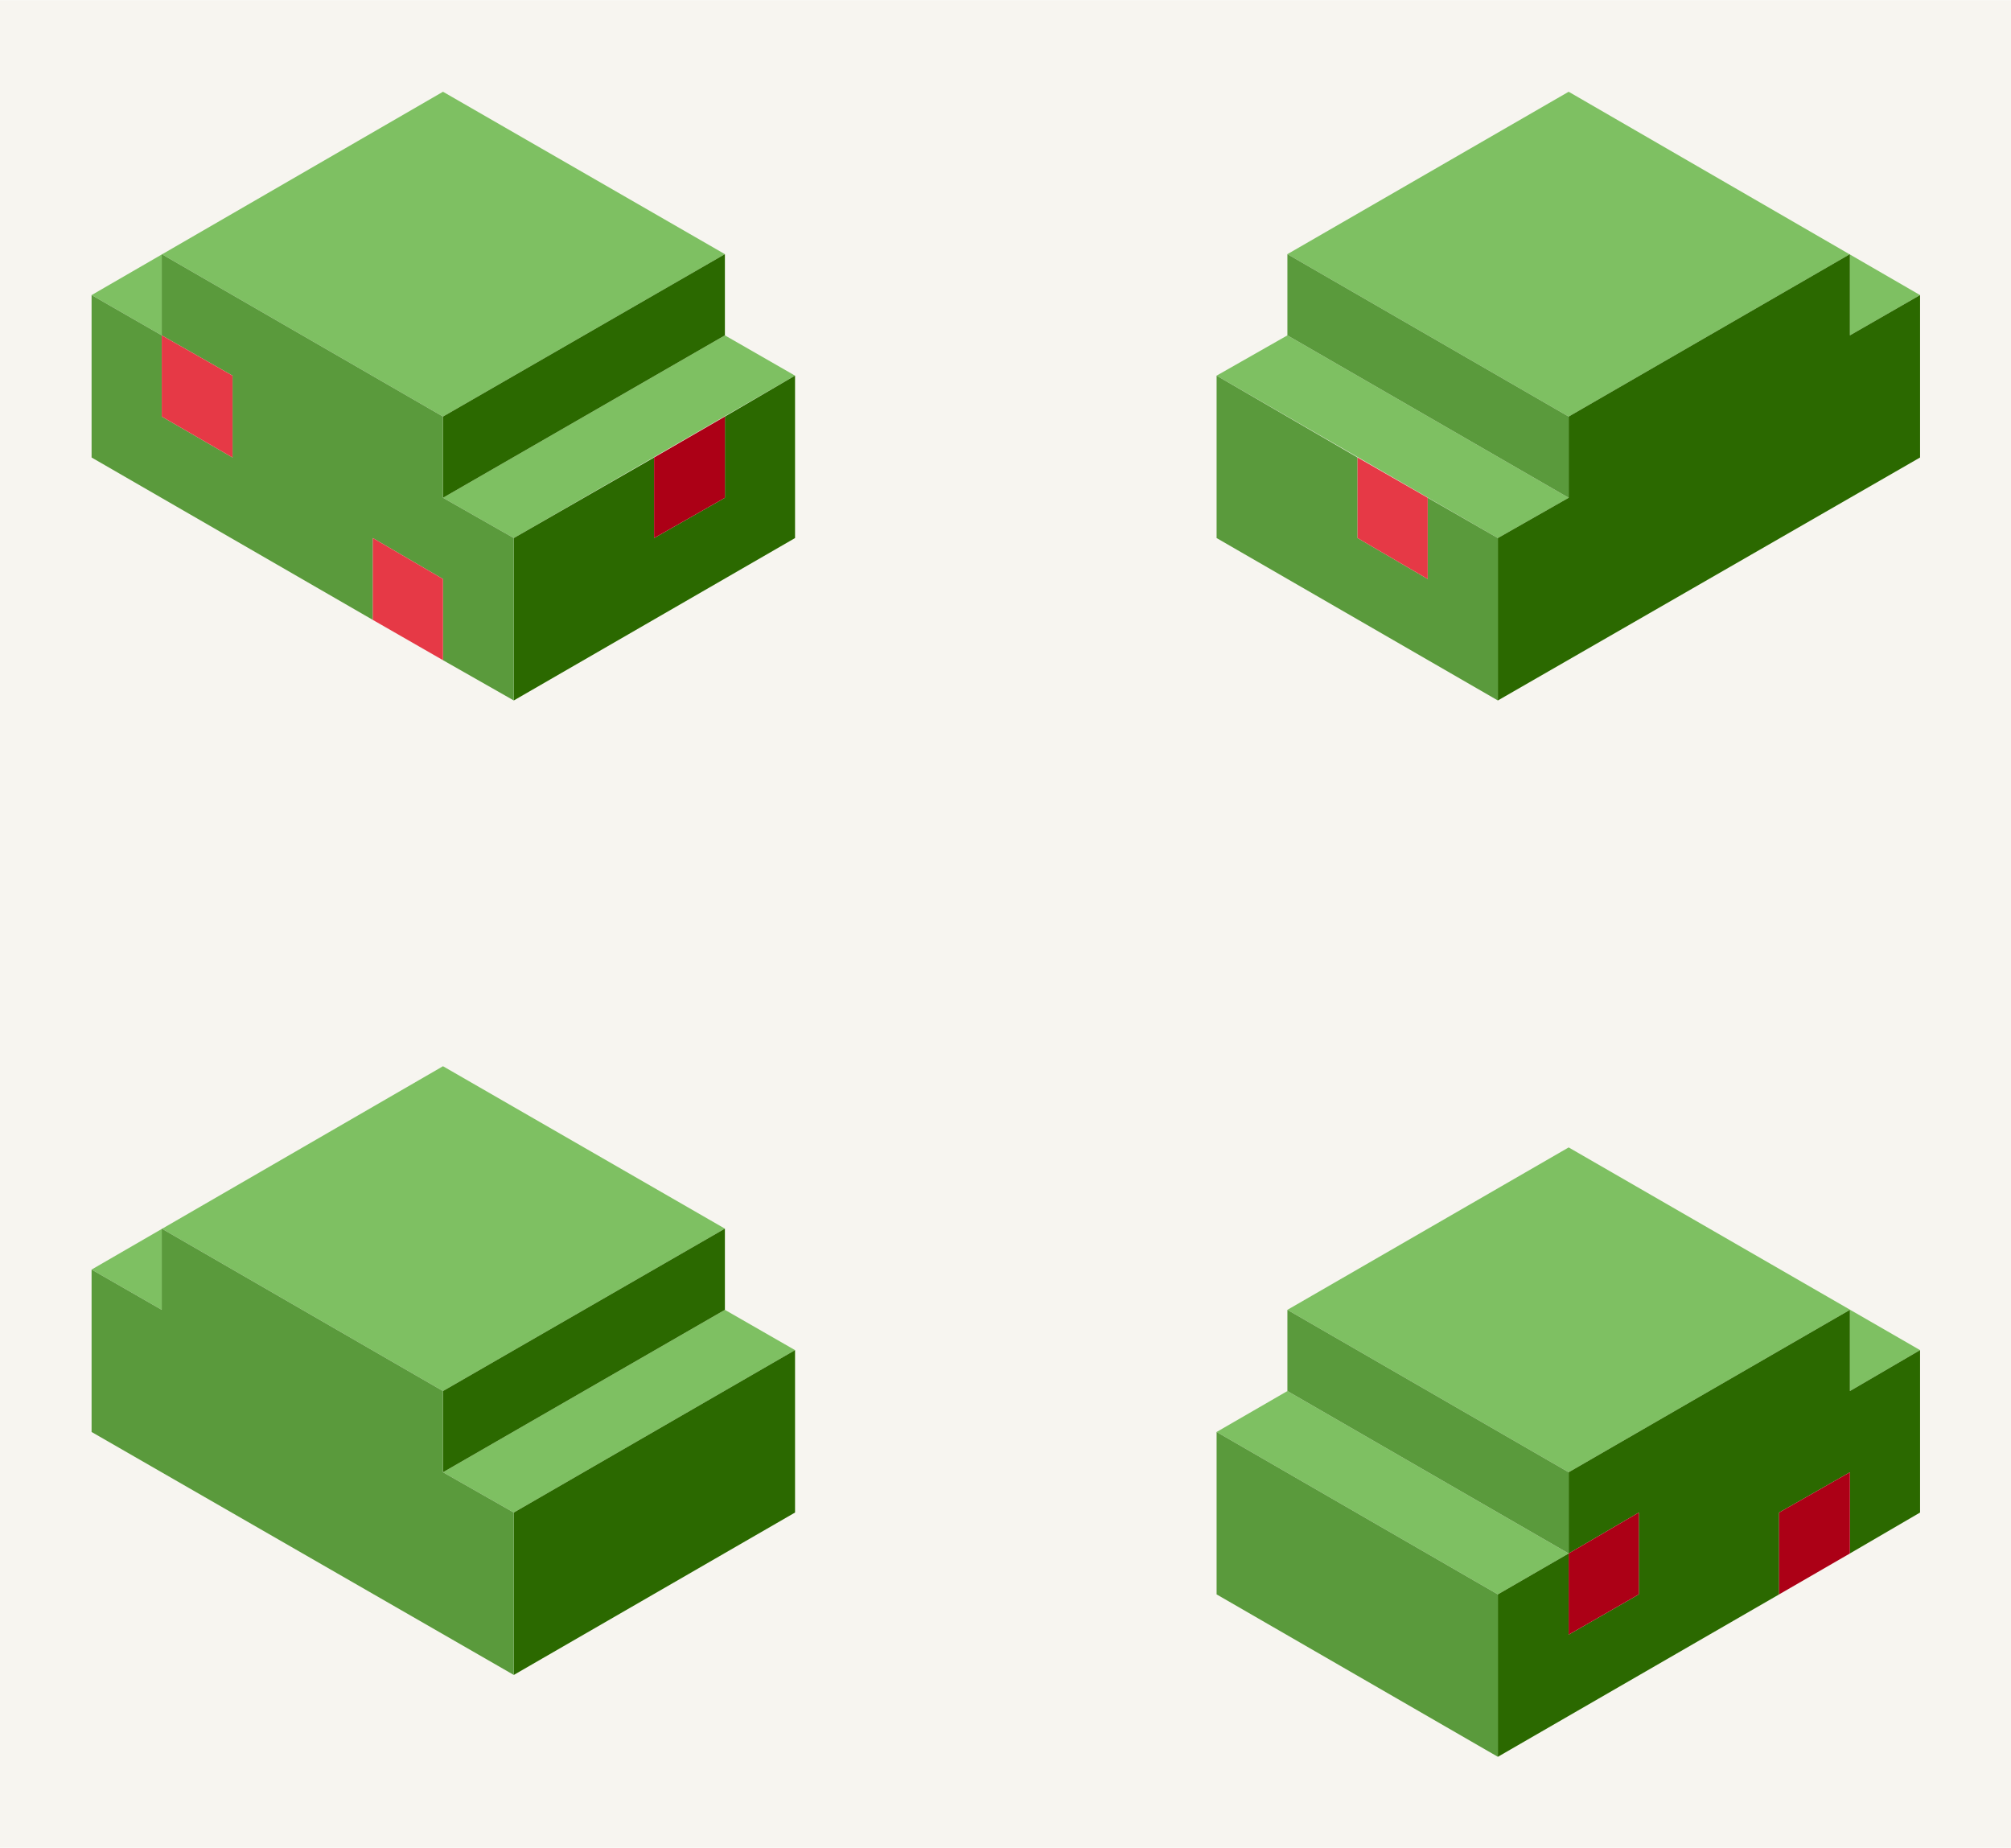
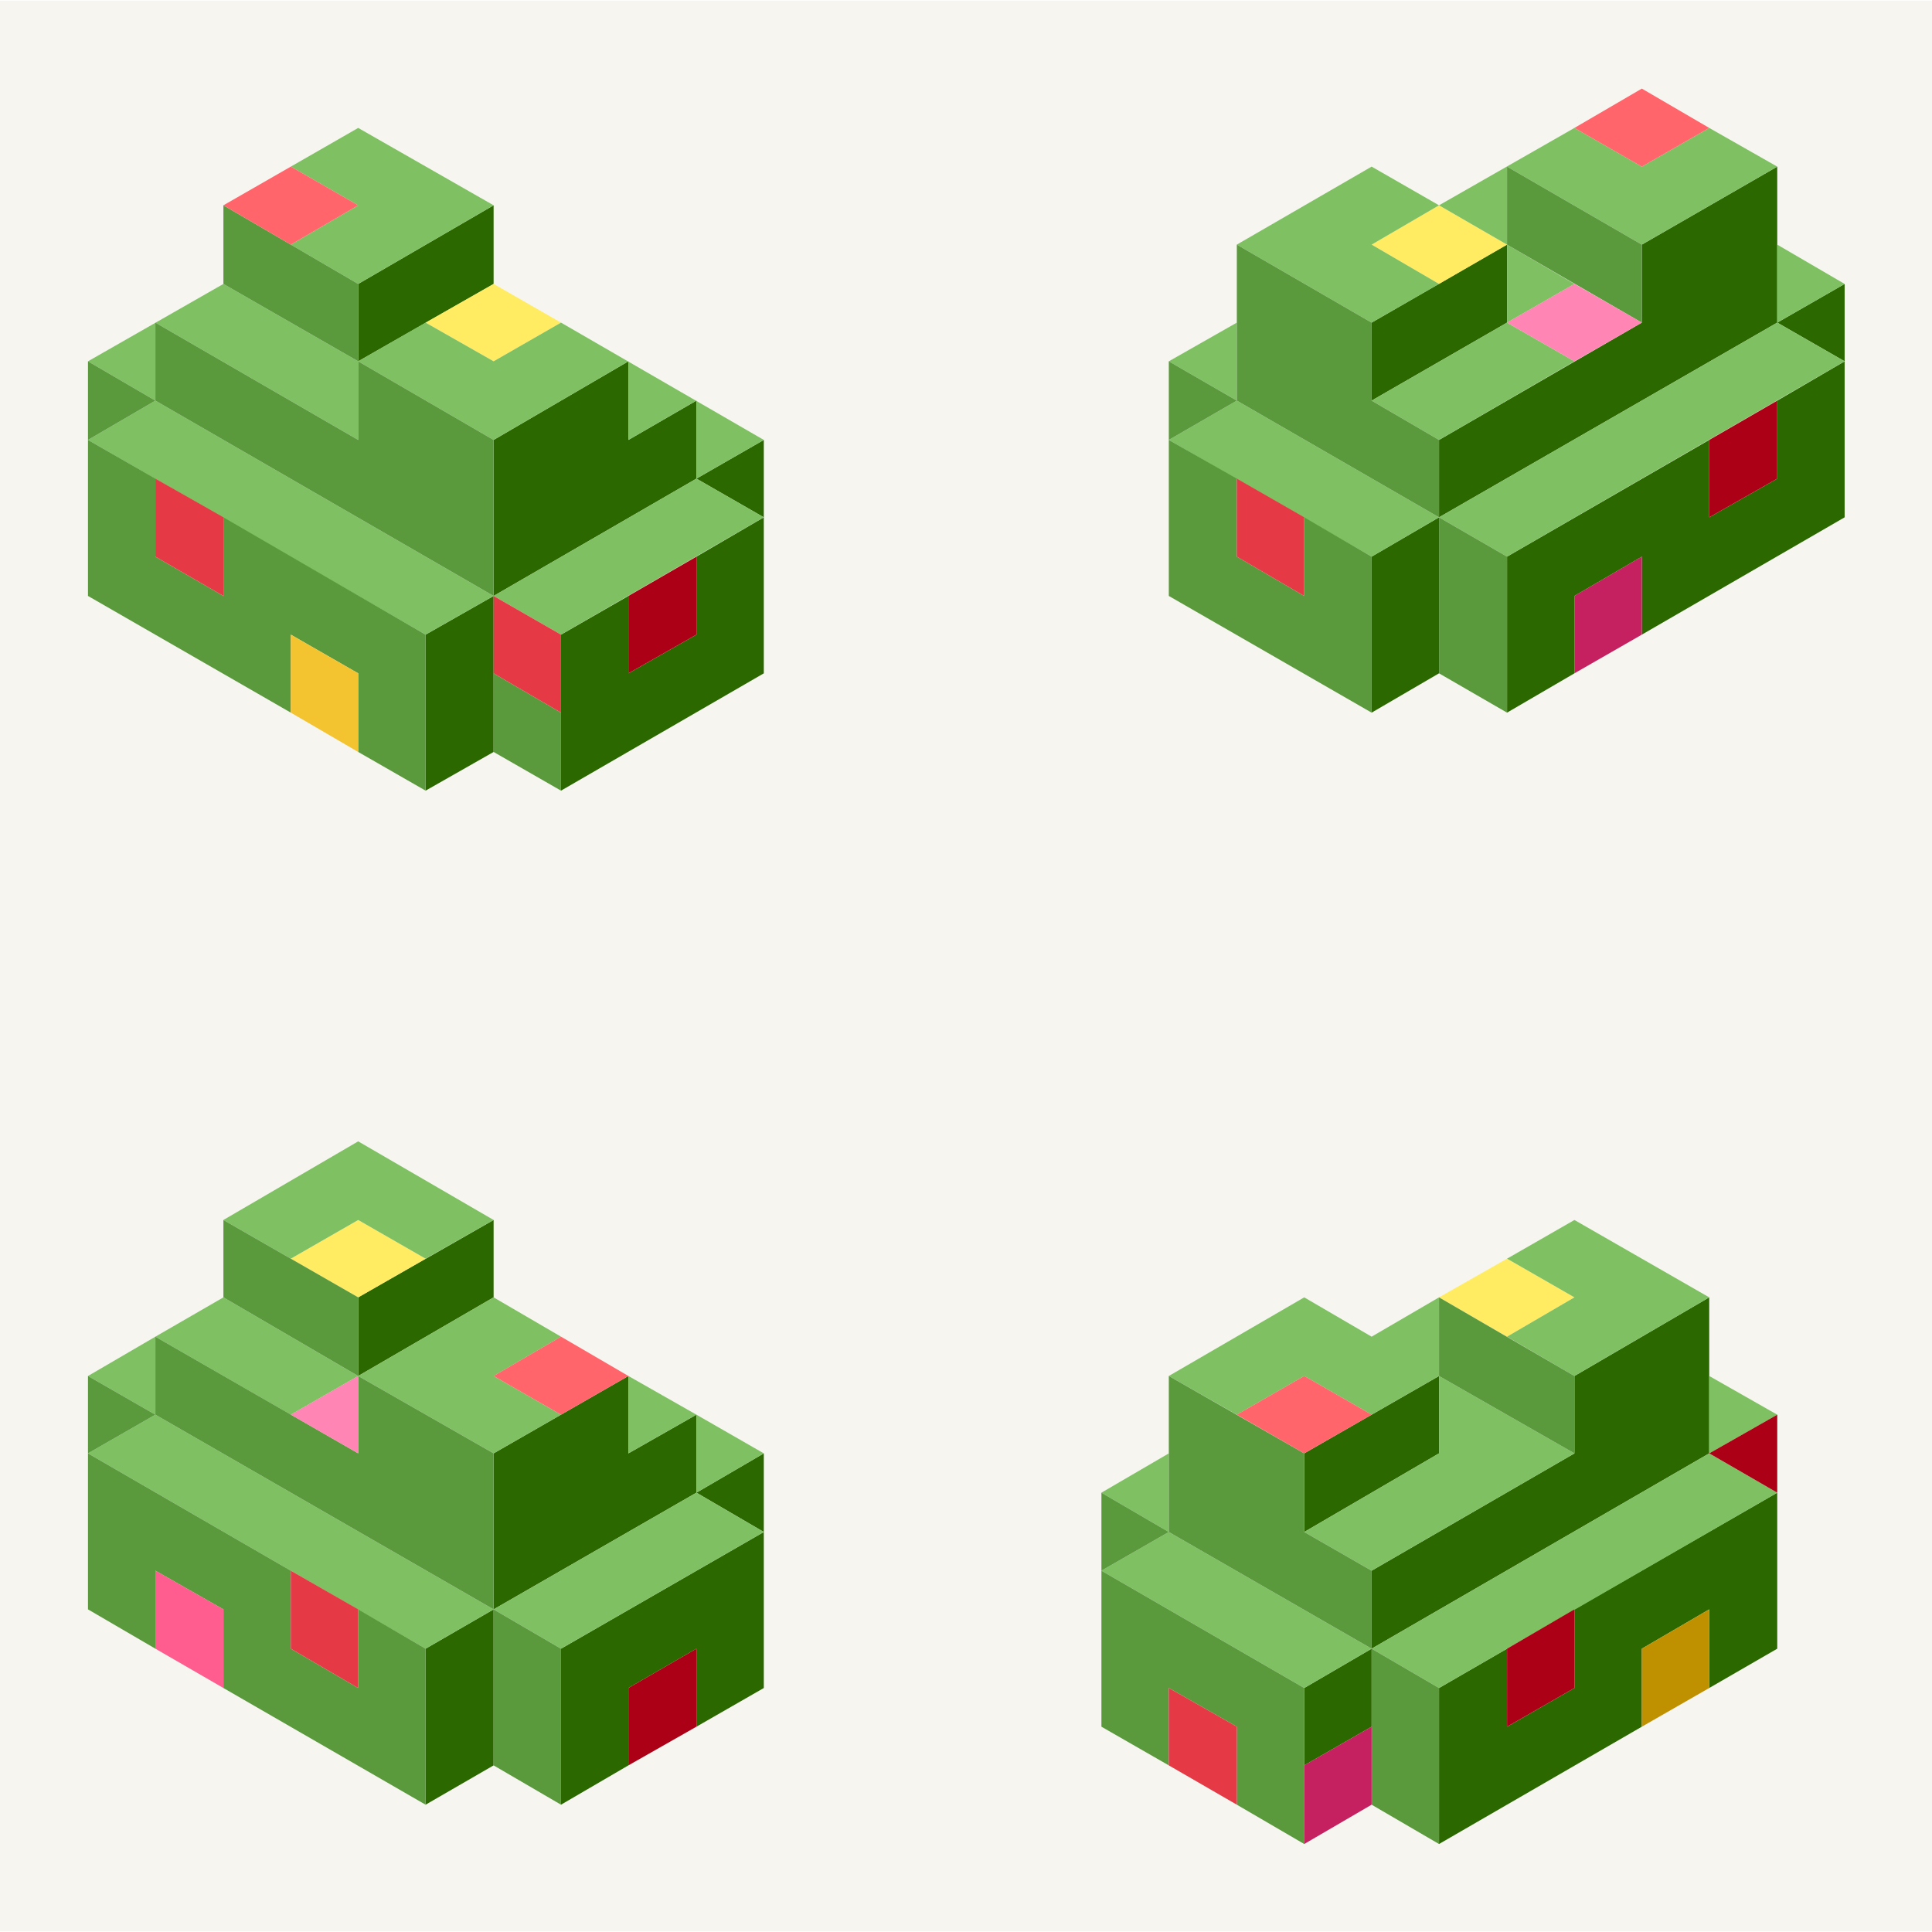
- <svg xmlns="http://www.w3.org/2000/svg" width="640" height="588" viewBox="-0.033 -0.016 3.096 2.844">
-   <rect x="-0.033" y="-0.016" width="3.096" height="2.844" fill="#f7f5f0" />
-   <path fill="#7ec062" d="M0.649 0.125L1.083 0.375L0.649 0.625L0.216 0.375L0.216 0.5L0.108 0.438ZM1.083 0.5L1.191 0.562L0.758 0.812L0.649 0.75ZM2.923 0.438L2.815 0.5L2.815 0.375L2.382 0.625L1.949 0.375L2.382 0.125ZM1.84 0.562L1.949 0.5L2.382 0.75L2.273 0.812ZM0.649 1.625L1.083 1.875L0.649 2.125L0.216 1.875L0.216 2L0.108 1.938ZM1.083 2L1.191 2.062L0.758 2.312L0.649 2.25ZM2.923 2.062L2.815 2.125L2.815 2L2.382 2.25L1.949 2L2.382 1.75ZM1.84 2.188L1.949 2.125L2.382 2.375L2.273 2.438Z" />
-   <path fill="#2b6900" d="M1.083 0.375L1.083 0.5L0.649 0.75L0.649 0.625ZM1.083 0.625L1.191 0.562L1.191 0.812L0.758 1.062L0.758 0.812L0.974 0.688L0.974 0.812L1.083 0.75ZM2.815 0.375L2.815 0.5L2.923 0.438L2.923 0.688L2.273 1.062L2.273 0.812L2.382 0.75L2.382 0.625ZM1.083 1.875L1.083 2L0.649 2.25L0.649 2.125ZM1.191 2.062L1.191 2.312L0.758 2.562L0.758 2.312ZM2.815 2L2.815 2.125L2.923 2.062L2.923 2.312L2.815 2.375L2.815 2.25L2.706 2.312L2.706 2.438L2.273 2.688L2.273 2.438L2.382 2.375L2.382 2.5L2.49 2.438L2.49 2.312L2.382 2.375L2.382 2.25Z" />
-   <path fill="#5a9a3c" d="M0.216 0.375L0.649 0.625L0.649 0.75L0.758 0.812L0.758 1.062L0.649 1L0.649 0.875L0.541 0.812L0.541 0.938L0.108 0.688L0.108 0.438L0.216 0.5L0.216 0.625L0.325 0.688L0.325 0.562L0.216 0.5ZM1.949 0.5L1.949 0.375L2.382 0.625L2.382 0.75ZM1.84 0.562L2.057 0.688L2.057 0.812L2.165 0.875L2.165 0.75L2.273 0.812L2.273 1.062L1.84 0.812ZM0.216 1.875L0.649 2.125L0.649 2.25L0.758 2.312L0.758 2.562L0.108 2.188L0.108 1.938L0.216 2ZM1.949 2.125L1.949 2L2.382 2.25L2.382 2.375ZM1.84 2.188L2.273 2.438L2.273 2.688L1.84 2.438Z" />
-   <path fill="#e63946" d="M0.216 0.5L0.325 0.562L0.325 0.688L0.216 0.625ZM0.541 0.812L0.649 0.875L0.649 1L0.541 0.938ZM2.057 0.688L2.165 0.75L2.165 0.875L2.057 0.812Z" />
-   <path fill="#ac0016" d="M0.974 0.688L1.083 0.625L1.083 0.75L0.974 0.812ZM2.706 2.312L2.815 2.25L2.815 2.375L2.706 2.438ZM2.382 2.375L2.49 2.312L2.49 2.438L2.382 2.5Z" />
+ <svg xmlns="http://www.w3.org/2000/svg" width="640" height="640" viewBox="-0.033 -0.016 3.096 3.094">
+   <rect x="-0.033" y="-0.016" width="3.096" height="3.094" fill="#f7f5f0" />
+   <path fill="#2b6900" d="M0.541 0.438L0.758 0.312L0.758 0.438L0.541 0.562ZM0.974 0.562L0.974 0.688L1.083 0.625L1.083 0.75L1.191 0.688L1.191 1.062L0.866 1.25L0.866 1L0.974 0.938L0.974 1.062L1.083 1L1.083 0.875L1.191 0.812L1.083 0.75L0.758 0.938L0.758 1.188L0.649 1.25L0.649 1L0.758 0.938L0.758 0.688ZM2.815 0.625L2.923 0.562L2.815 0.5L2.923 0.438L2.923 0.812L2.598 1L2.598 0.875L2.49 0.938L2.49 1.062L2.382 1.125L2.382 0.875L2.706 0.688L2.706 0.812L2.815 0.75ZM2.598 0.375L2.815 0.25L2.815 0.5L2.273 0.812L2.273 1.062L2.165 1.125L2.165 0.875L2.273 0.812L2.273 0.688L2.598 0.5ZM2.382 0.375L2.382 0.5L2.165 0.625L2.165 0.5ZM0.649 2.625L0.758 2.562L0.758 2.312L0.974 2.188L0.974 2.312L1.083 2.25L1.083 2.375L1.191 2.312L1.191 2.438L1.083 2.375L0.758 2.562L0.758 2.812L0.649 2.875ZM0.541 2.188L0.541 2.062L0.758 1.938L0.758 2.062ZM1.191 2.438L1.191 2.688L1.083 2.75L1.083 2.625L0.974 2.688L0.974 2.812L0.866 2.875L0.866 2.625ZM2.273 2.188L2.273 2.312L2.057 2.438L2.057 2.312ZM2.49 2.188L2.706 2.062L2.706 2.312L2.165 2.625L2.165 2.75L2.057 2.812L2.057 2.688L2.165 2.625L2.165 2.5L2.49 2.312ZM2.815 2.375L2.815 2.625L2.706 2.688L2.706 2.562L2.598 2.625L2.598 2.75L2.273 2.938L2.273 2.688L2.382 2.625L2.382 2.75L2.49 2.688L2.49 2.562Z" />
+   <path fill="#ffec63" d="M0.649 0.5L0.758 0.438L0.866 0.5L0.758 0.562ZM2.165 0.375L2.273 0.312L2.382 0.375L2.273 0.438ZM0.433 2L0.541 1.938L0.649 2L0.541 2.062ZM2.273 2.062L2.382 2L2.49 2.062L2.382 2.125Z" />
+   <path fill="#7ec062" d="M0.758 0.562L0.866 0.5L1.191 0.688L1.083 0.75L1.191 0.812L0.866 1L0.758 0.938L0.649 1L0.108 0.688L0.216 0.625L0.758 0.938L1.083 0.75L1.083 0.625L0.974 0.688L0.974 0.562L0.758 0.688L0.541 0.562L0.541 0.688L0.216 0.5L0.216 0.625L0.108 0.562L0.325 0.438L0.541 0.562L0.649 0.5ZM0.433 0.375L0.541 0.312L0.433 0.25L0.541 0.188L0.758 0.312L0.541 0.438ZM2.815 0.5L2.815 0.375L2.923 0.438L2.815 0.5L2.923 0.562L2.382 0.875L2.273 0.812L2.165 0.875L1.84 0.688L1.949 0.625L1.84 0.562L1.949 0.5L1.949 0.625L2.273 0.812ZM2.598 0.375L2.382 0.25L2.382 0.375L2.273 0.312L2.165 0.375L2.273 0.438L2.165 0.5L1.949 0.375L2.165 0.25L2.273 0.312L2.49 0.188L2.598 0.25L2.706 0.188L2.815 0.25ZM2.382 0.375L2.49 0.438L2.382 0.5L2.49 0.562L2.273 0.688L2.165 0.625L2.382 0.5ZM0.108 2.312L0.216 2.25L0.108 2.188L0.216 2.125L0.216 2.25L0.758 2.562L1.083 2.375L1.083 2.25L1.191 2.312L1.083 2.375L1.191 2.438L0.866 2.625L0.758 2.562L0.649 2.625ZM0.541 2.188L0.433 2.25L0.216 2.125L0.325 2.062ZM0.541 2.188L0.758 2.062L0.866 2.125L0.758 2.188L0.866 2.25L0.758 2.312ZM0.974 2.188L1.083 2.25L0.974 2.312ZM0.541 1.812L0.758 1.938L0.649 2L0.541 1.938L0.433 2L0.325 1.938ZM2.165 2.125L2.273 2.062L2.273 2.188L2.49 2.312L2.165 2.5L2.057 2.438L2.273 2.312L2.273 2.188L2.165 2.25L2.057 2.188L1.949 2.25L1.84 2.188L2.057 2.062ZM1.732 2.375L1.84 2.312L1.84 2.438L2.165 2.625L2.706 2.312L2.815 2.375L2.273 2.688L2.165 2.625L2.057 2.688L1.732 2.5L1.84 2.438ZM2.382 2.125L2.49 2.062L2.382 2L2.49 1.938L2.706 2.062L2.49 2.188ZM2.706 2.188L2.815 2.25L2.706 2.312Z" />
+   <path fill="#5a9a3c" d="M0.541 0.562L0.325 0.438L0.325 0.312L0.541 0.438ZM0.541 0.562L0.758 0.688L0.758 0.938L0.216 0.625L0.108 0.688L0.216 0.75L0.216 0.875L0.325 0.938L0.325 0.812L0.649 1L0.649 1.25L0.541 1.188L0.541 1.062L0.433 1L0.433 1.125L0.108 0.938L0.108 0.562L0.216 0.625L0.216 0.5L0.541 0.688ZM0.758 1.062L0.866 1.125L0.866 1.25L0.758 1.188ZM2.273 0.812L1.949 0.625L1.84 0.688L1.84 0.562L1.949 0.625L1.949 0.375L2.165 0.5L2.165 0.625L2.273 0.688ZM2.273 0.812L2.382 0.875L2.382 1.125L2.273 1.062ZM2.382 0.375L2.382 0.25L2.598 0.375L2.598 0.5ZM1.84 0.688L1.949 0.75L1.949 0.875L2.057 0.938L2.057 0.812L2.165 0.875L2.165 1.125L1.84 0.938ZM0.108 2.312L0.108 2.188L0.216 2.25ZM0.108 2.312L0.433 2.5L0.433 2.625L0.541 2.688L0.541 2.562L0.649 2.625L0.649 2.875L0.325 2.688L0.325 2.562L0.216 2.5L0.216 2.625L0.108 2.562ZM0.325 2.062L0.325 1.938L0.541 2.062L0.541 2.188L0.758 2.312L0.758 2.562L0.866 2.625L0.866 2.875L0.758 2.812L0.758 2.562L0.216 2.25L0.216 2.125L0.541 2.312L0.541 2.188ZM2.273 2.062L2.49 2.188L2.49 2.312L2.273 2.188ZM2.057 2.312L2.057 2.438L2.165 2.5L2.165 2.625L2.273 2.688L2.273 2.938L2.165 2.875L2.165 2.625L1.84 2.438L1.732 2.5L2.057 2.688L2.057 2.938L1.949 2.875L1.949 2.75L1.84 2.688L1.84 2.812L1.732 2.75L1.732 2.375L1.84 2.438L1.84 2.188Z" />
+   <path fill="#ac0016" d="M0.974 0.938L1.083 0.875L1.083 1L0.974 1.062ZM2.706 0.688L2.815 0.625L2.815 0.75L2.706 0.812ZM0.974 2.688L1.083 2.625L1.083 2.75L0.974 2.812ZM2.706 2.312L2.815 2.25L2.815 2.375ZM2.382 2.625L2.49 2.562L2.49 2.688L2.382 2.75Z" />
+   <path fill="#e63946" d="M0.758 0.938L0.866 1L0.866 1.125L0.758 1.062ZM0.216 0.75L0.325 0.812L0.325 0.938L0.216 0.875ZM1.949 0.75L2.057 0.812L2.057 0.938L1.949 0.875ZM0.433 2.5L0.541 2.562L0.541 2.688L0.433 2.625ZM1.84 2.688L1.949 2.75L1.949 2.875L1.84 2.812Z" />
+   <path fill="#ff656a" d="M0.325 0.312L0.433 0.25L0.541 0.312L0.433 0.375ZM2.49 0.188L2.598 0.125L2.706 0.188L2.598 0.25ZM0.758 2.188L0.866 2.125L0.974 2.188L0.866 2.25ZM1.949 2.25L2.057 2.188L2.165 2.25L2.057 2.312Z" />
+   <path fill="#f4c430" d="M0.433 1L0.541 1.062L0.541 1.188L0.433 1.125Z" />
+   <path fill="#c52160" d="M2.49 0.938L2.598 0.875L2.598 1L2.49 1.062ZM2.057 2.812L2.165 2.75L2.165 2.875L2.057 2.938Z" />
+   <path fill="#ff85b4" d="M2.382 0.5L2.49 0.438L2.598 0.5L2.49 0.562ZM0.433 2.25L0.541 2.188L0.541 2.312Z" />
+   <path fill="#ff5d8f" d="M0.216 2.5L0.325 2.562L0.325 2.688L0.216 2.625Z" />
+   <path fill="#bf9100" d="M2.598 2.625L2.706 2.562L2.706 2.688L2.598 2.75Z" />
</svg>
